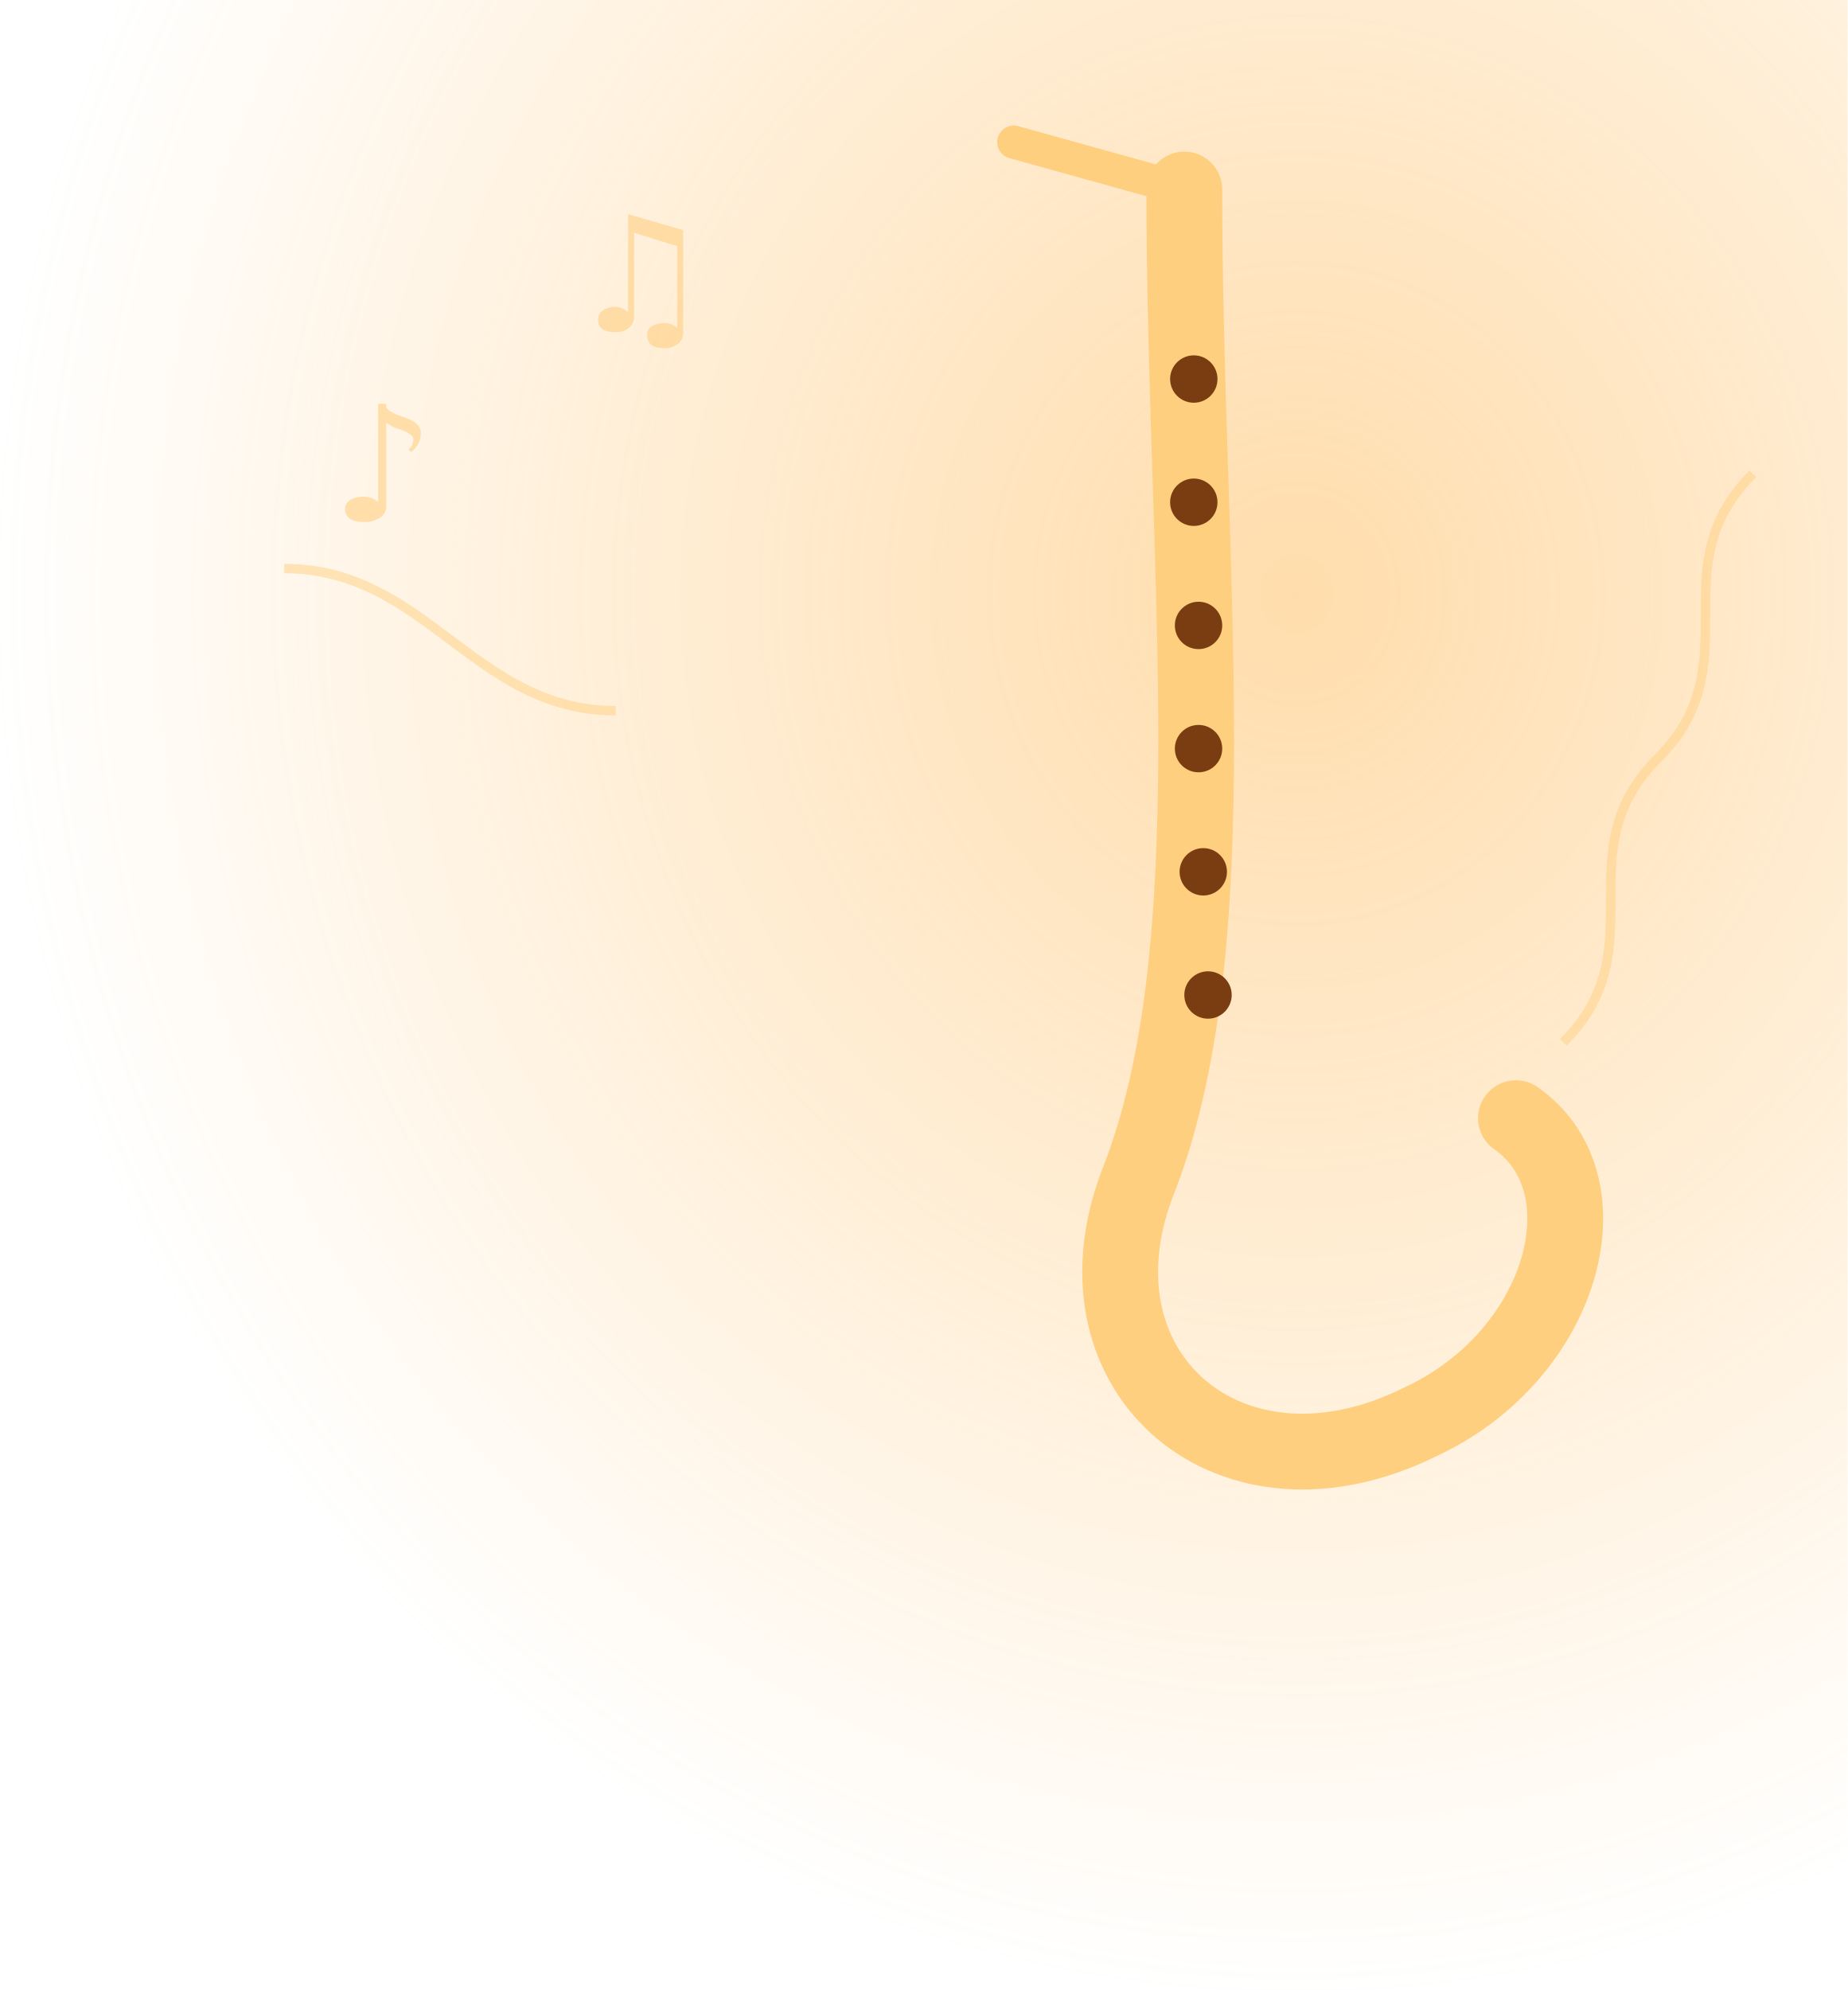
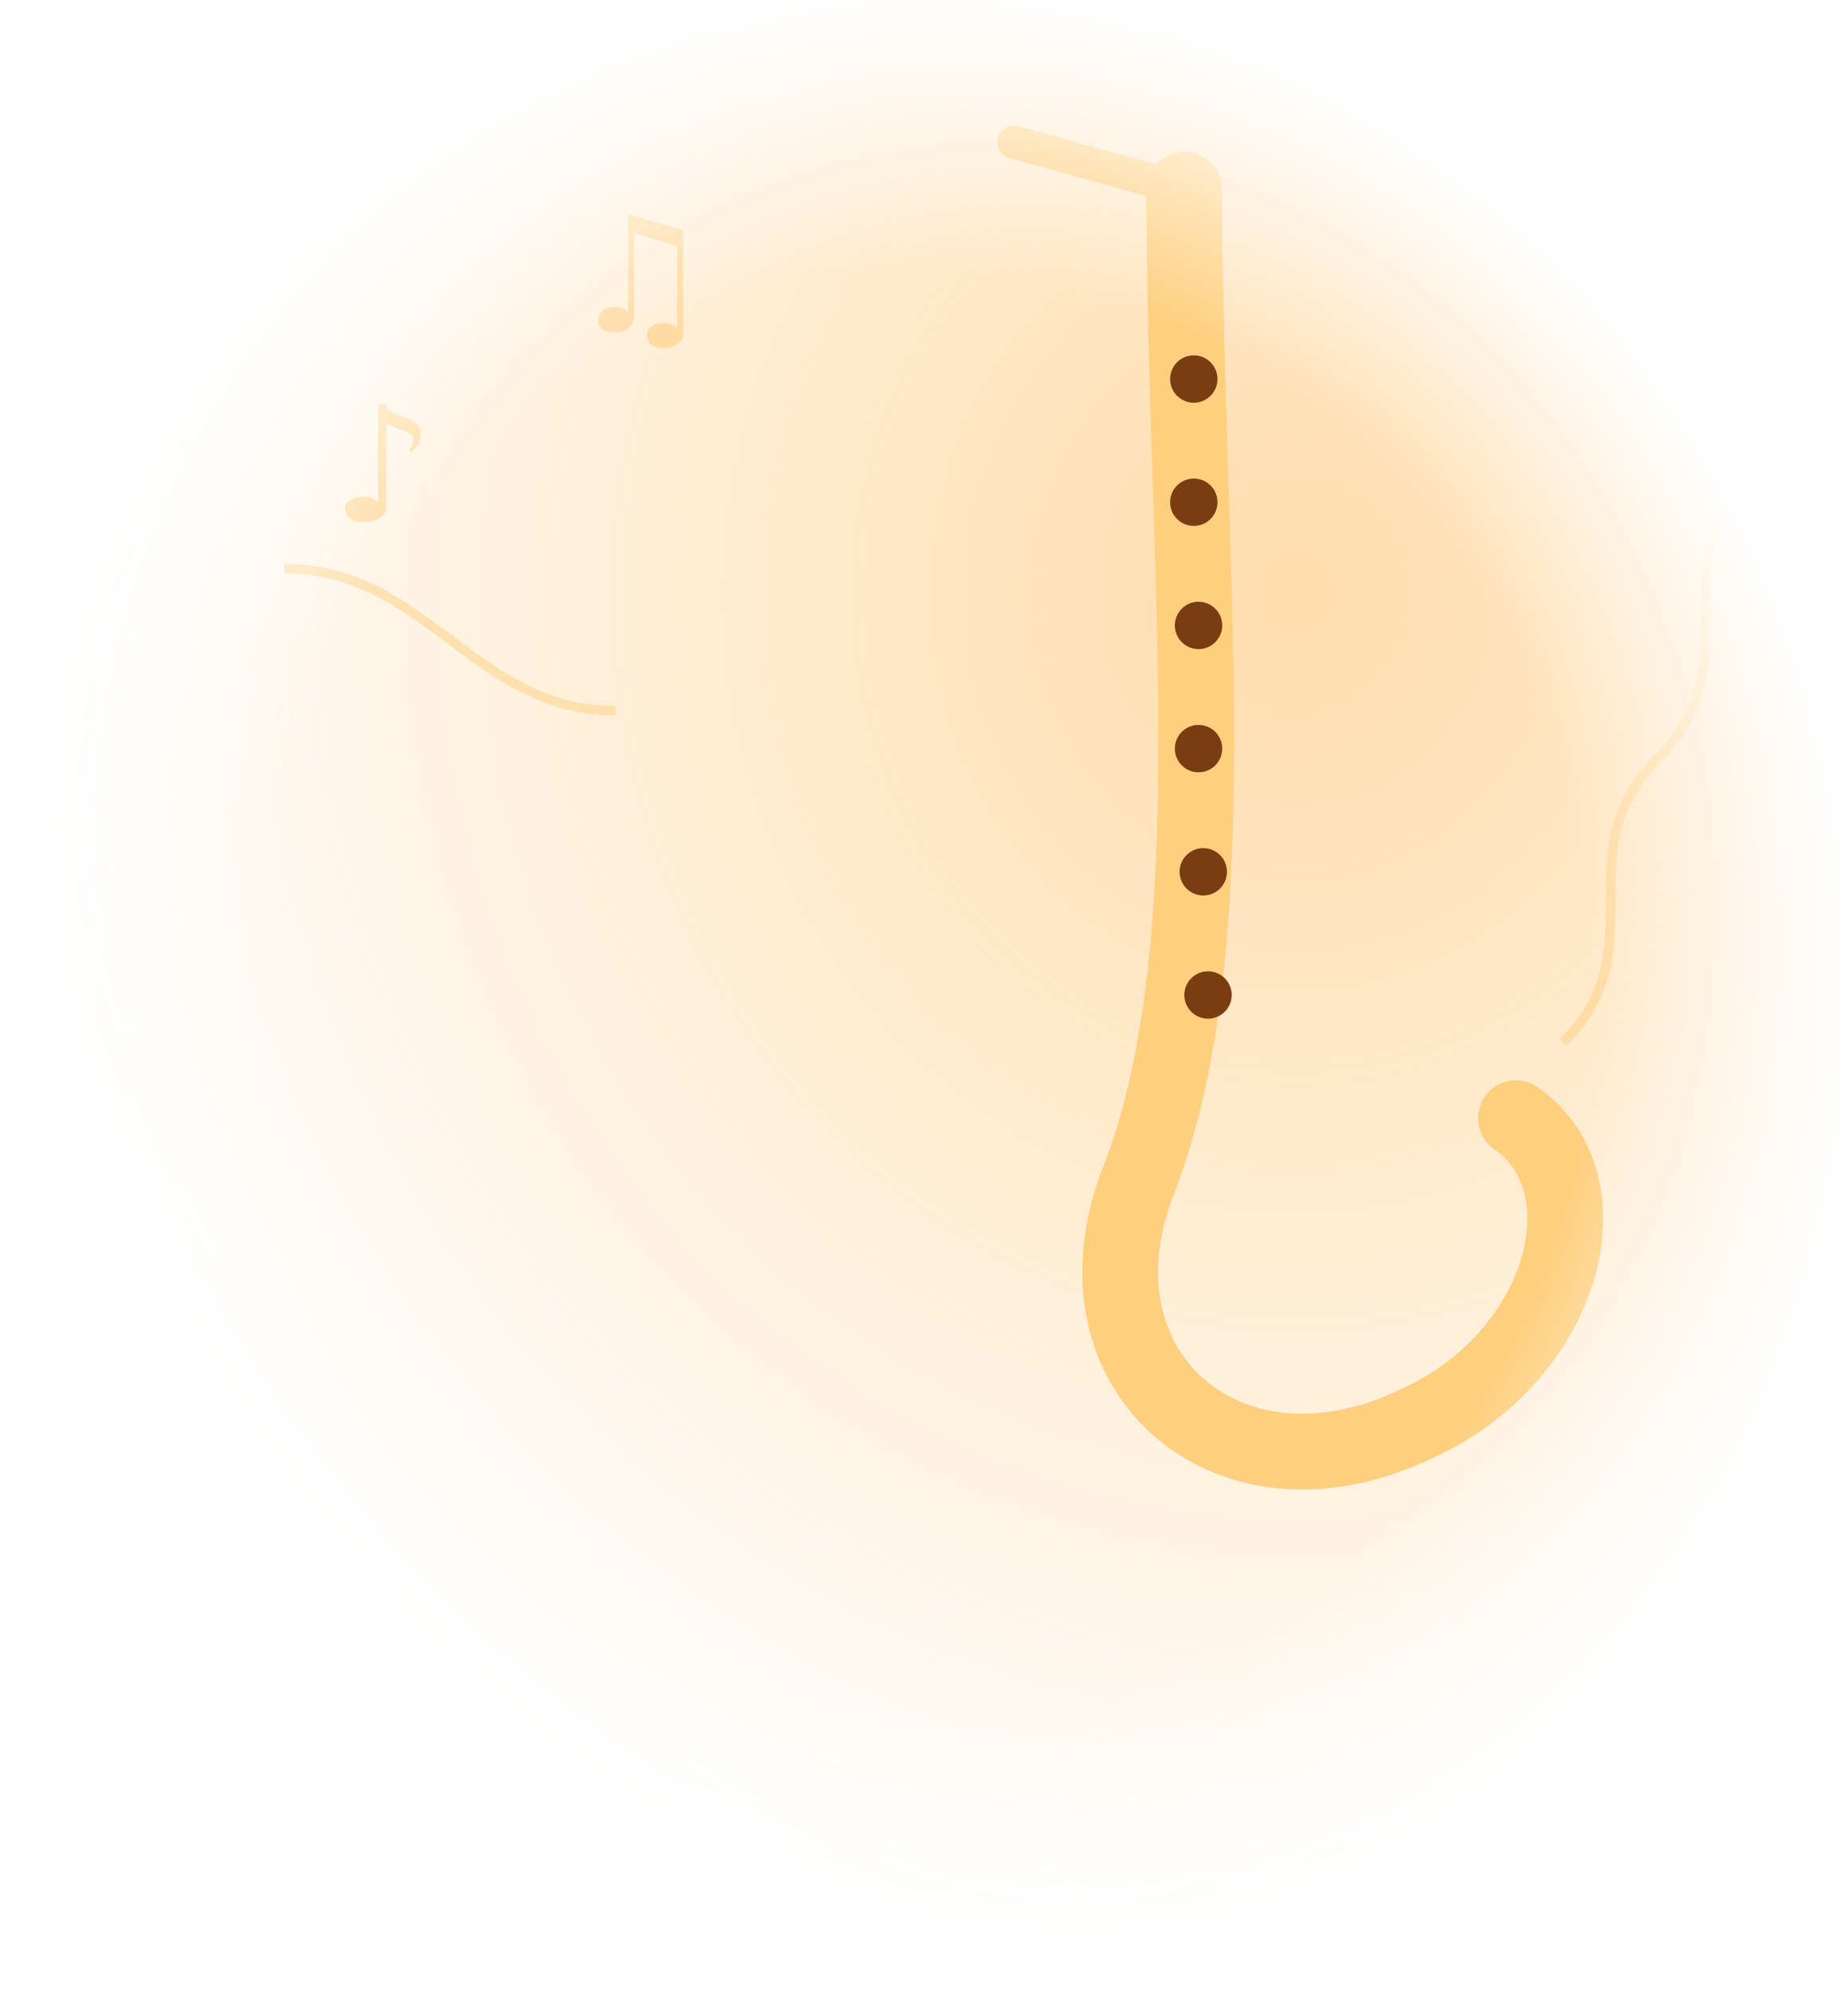
<svg xmlns="http://www.w3.org/2000/svg" viewBox="0 0 390 420">
  <defs>
-     <radialGradient id="s" cx="0.7" cy="0.3" r="0.7">
-       <stop offset="0" stop-color="#ffb347" stop-opacity="0.45" />
-       <stop offset="1" stop-color="#ffb347" stop-opacity="0" />
+     <radialGradient id="feg" cx="0.5" cy="0.5" r="0.5">
+       <stop offset="0.72" stop-color="#fff" />
+       <stop offset="1" stop-color="#000" />
    </radialGradient>
+     <mask id="fe" maskUnits="userSpaceOnUse" x="0" y="0" width="390" height="420">
+       <rect x="0" y="0" width="390" height="420" fill="url(#feg)" />
+     </mask>
  </defs>
-   <rect width="390" height="420" fill="url(#s)" />
-   <path d="M250 40 C 250 120, 260 200, 240 250 C 225 290, 260 320, 300 300 C 330 286, 340 250, 320 236" fill="none" stroke="#ffcf80" stroke-width="16" stroke-linecap="round" />
-   <path d="M250 40 L 214 30" stroke="#ffcf80" stroke-width="7" stroke-linecap="round" />
-   <g fill="#7a3d12">
-     <circle cx="252" cy="80" r="5" />
-     <circle cx="252" cy="106" r="5" />
-     <circle cx="253" cy="132" r="5" />
-     <circle cx="253" cy="158" r="5" />
-     <circle cx="254" cy="184" r="5" />
-     <circle cx="255" cy="210" r="5" />
-   </g>
-   <g fill="none" stroke="#ffcf80" stroke-width="2" opacity="0.5">
-     <path d="M330 220 c 20 -20 0 -40 20 -60 s 0 -40 20 -60" />
-     <path d="M60 120 c 30 0 40 30 70 30" />
-   </g>
-   <g fill="#ffcf80" font-family="Georgia,serif" font-size="34" opacity="0.6">
-     <text x="70" y="110">♪</text>
-     <text x="120" y="70">♫</text>
+   <g mask="url(#fe)">
+     <defs>
+       <radialGradient id="s" cx="0.7" cy="0.3" r="0.7">
+         <stop offset="0" stop-color="#ffb347" stop-opacity="0.45" />
+         <stop offset="1" stop-color="#ffb347" stop-opacity="0" />
+       </radialGradient>
+     </defs>
+     <rect width="390" height="420" fill="url(#s)" />
+     <path d="M250 40 C 250 120, 260 200, 240 250 C 225 290, 260 320, 300 300 C 330 286, 340 250, 320 236" fill="none" stroke="#ffcf80" stroke-width="16" stroke-linecap="round" />
+     <path d="M250 40 L 214 30" stroke="#ffcf80" stroke-width="7" stroke-linecap="round" />
+     <g fill="#7a3d12">
+       <circle cx="252" cy="80" r="5" />
+       <circle cx="252" cy="106" r="5" />
+       <circle cx="253" cy="132" r="5" />
+       <circle cx="253" cy="158" r="5" />
+       <circle cx="254" cy="184" r="5" />
+       <circle cx="255" cy="210" r="5" />
+     </g>
+     <g fill="none" stroke="#ffcf80" stroke-width="2" opacity="0.5">
+       <path d="M330 220 c 20 -20 0 -40 20 -60 s 0 -40 20 -60" />
+       <path d="M60 120 c 30 0 40 30 70 30" />
+     </g>
+     <g fill="#ffcf80" font-family="Georgia,serif" font-size="34" opacity="0.6">
+       <text x="70" y="110">♪</text>
+       <text x="120" y="70">♫</text>
+     </g>
  </g>
</svg>
